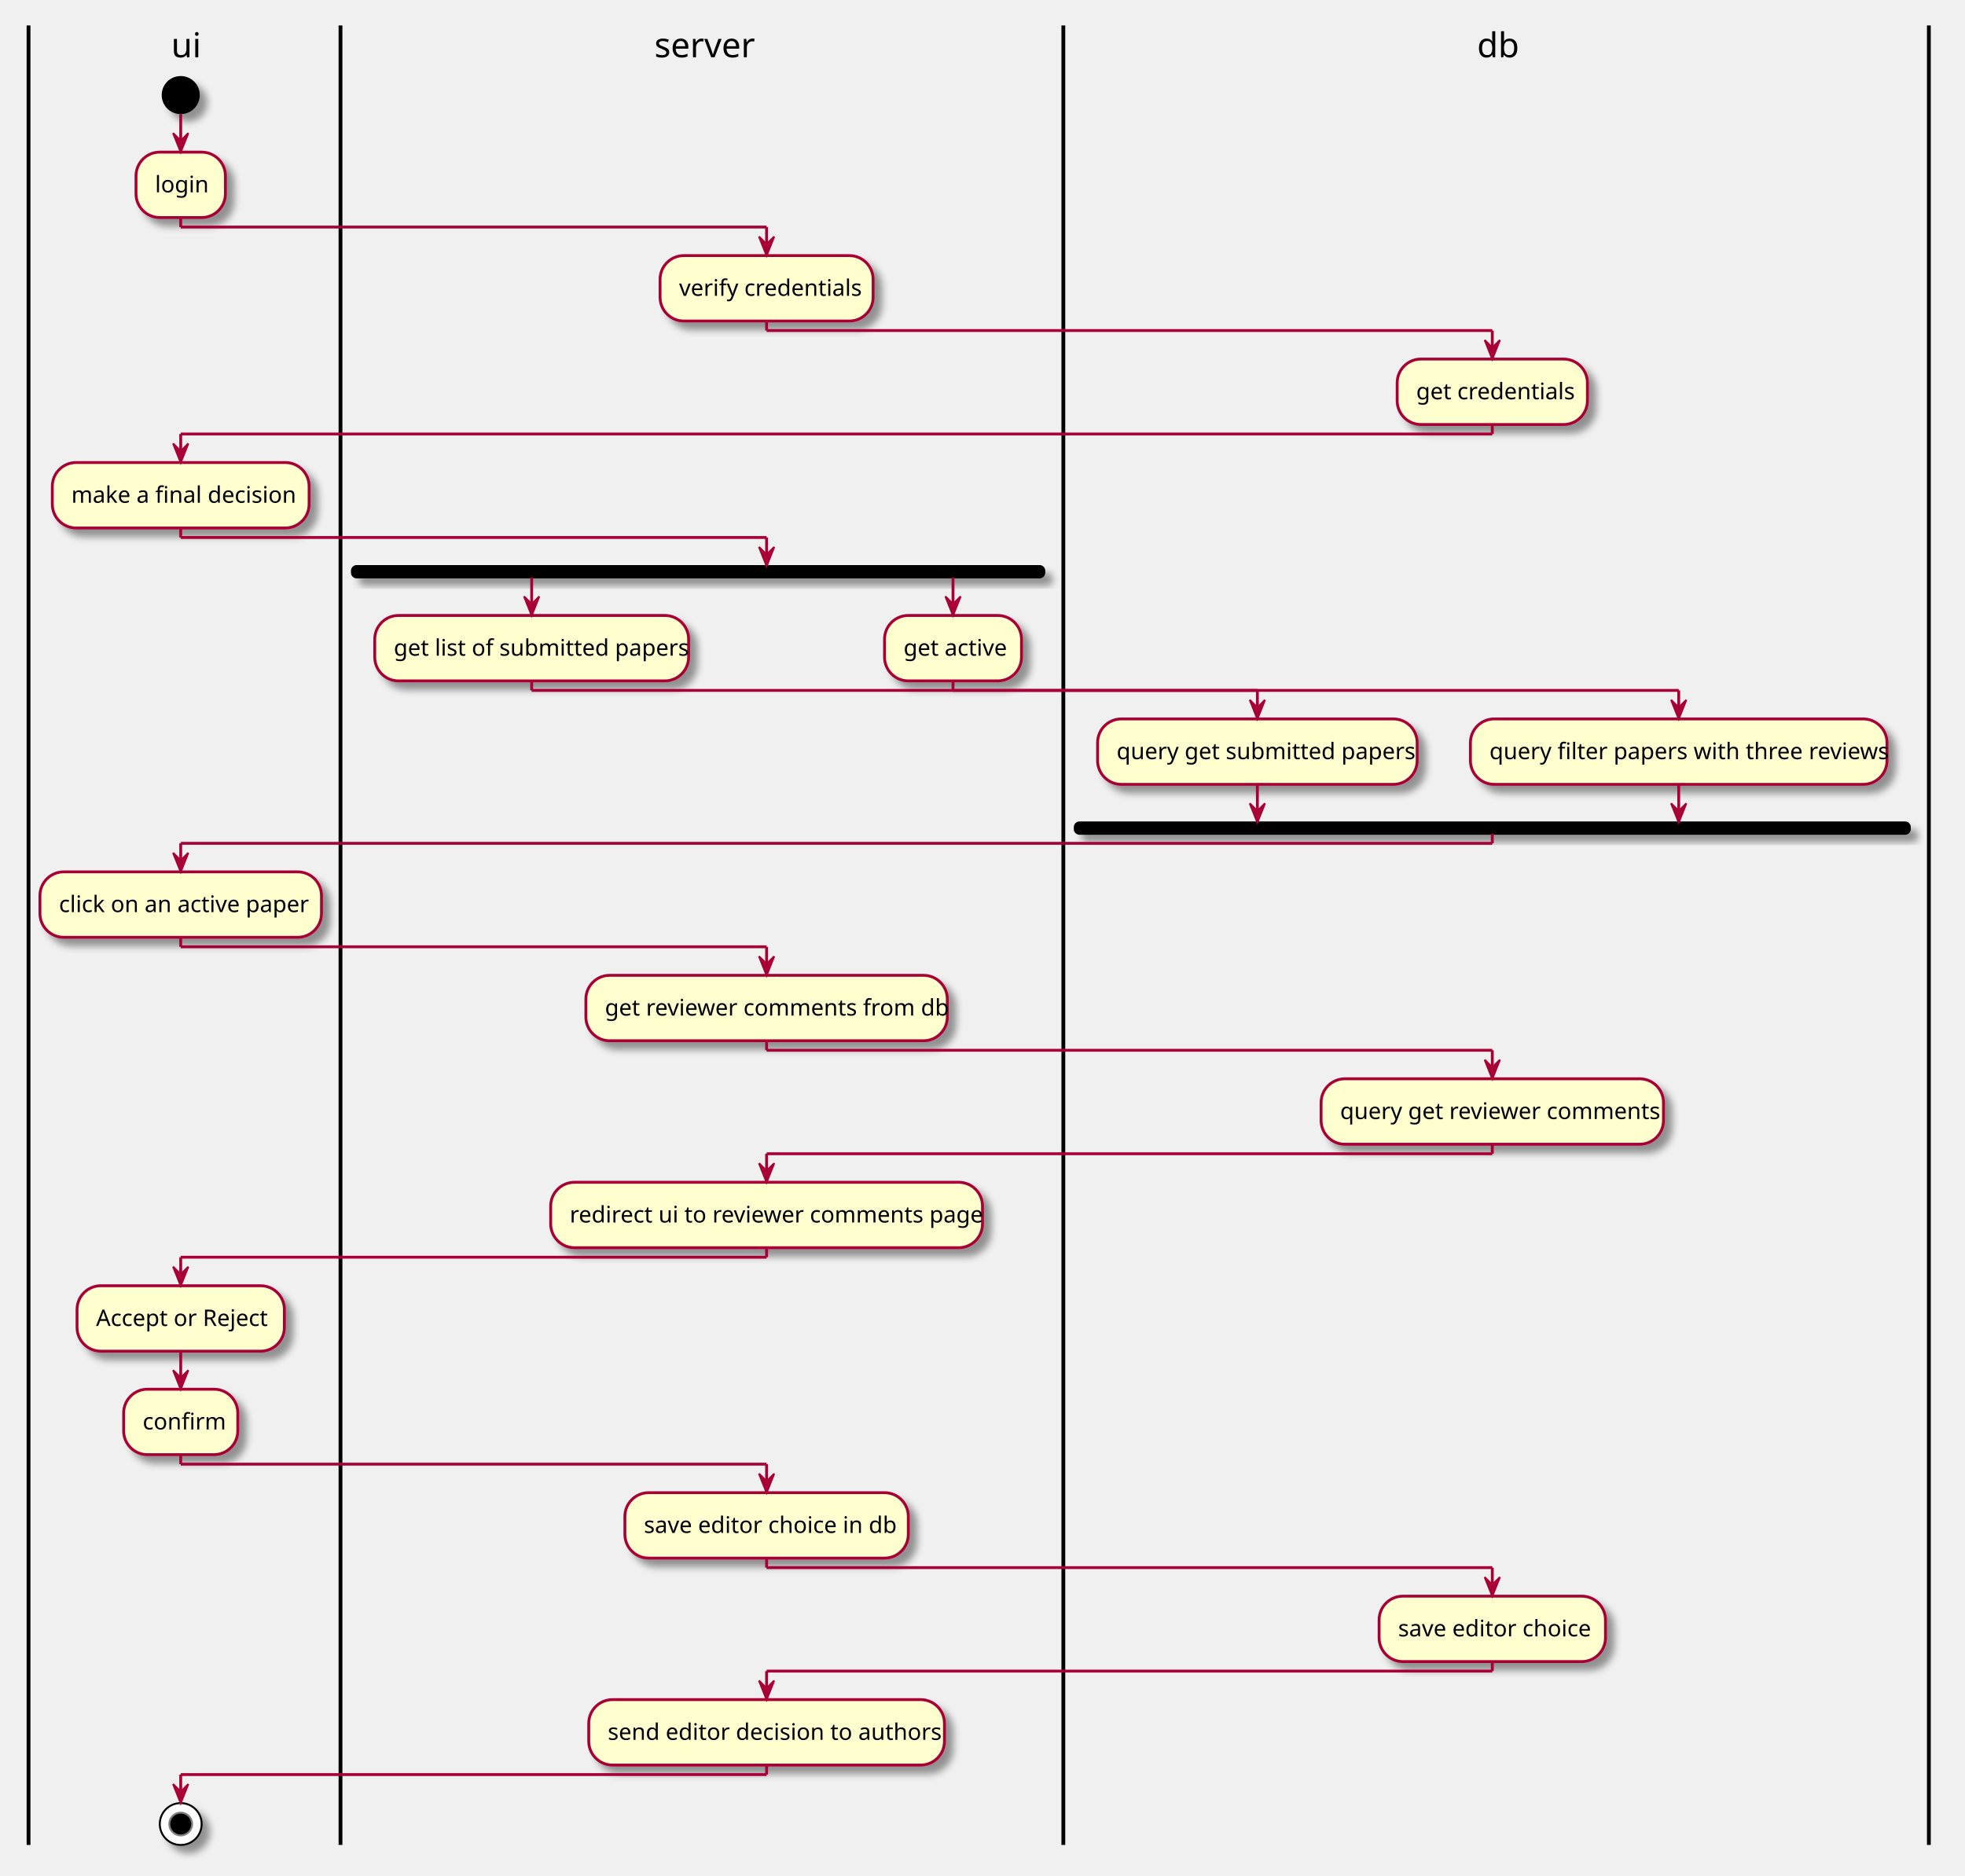
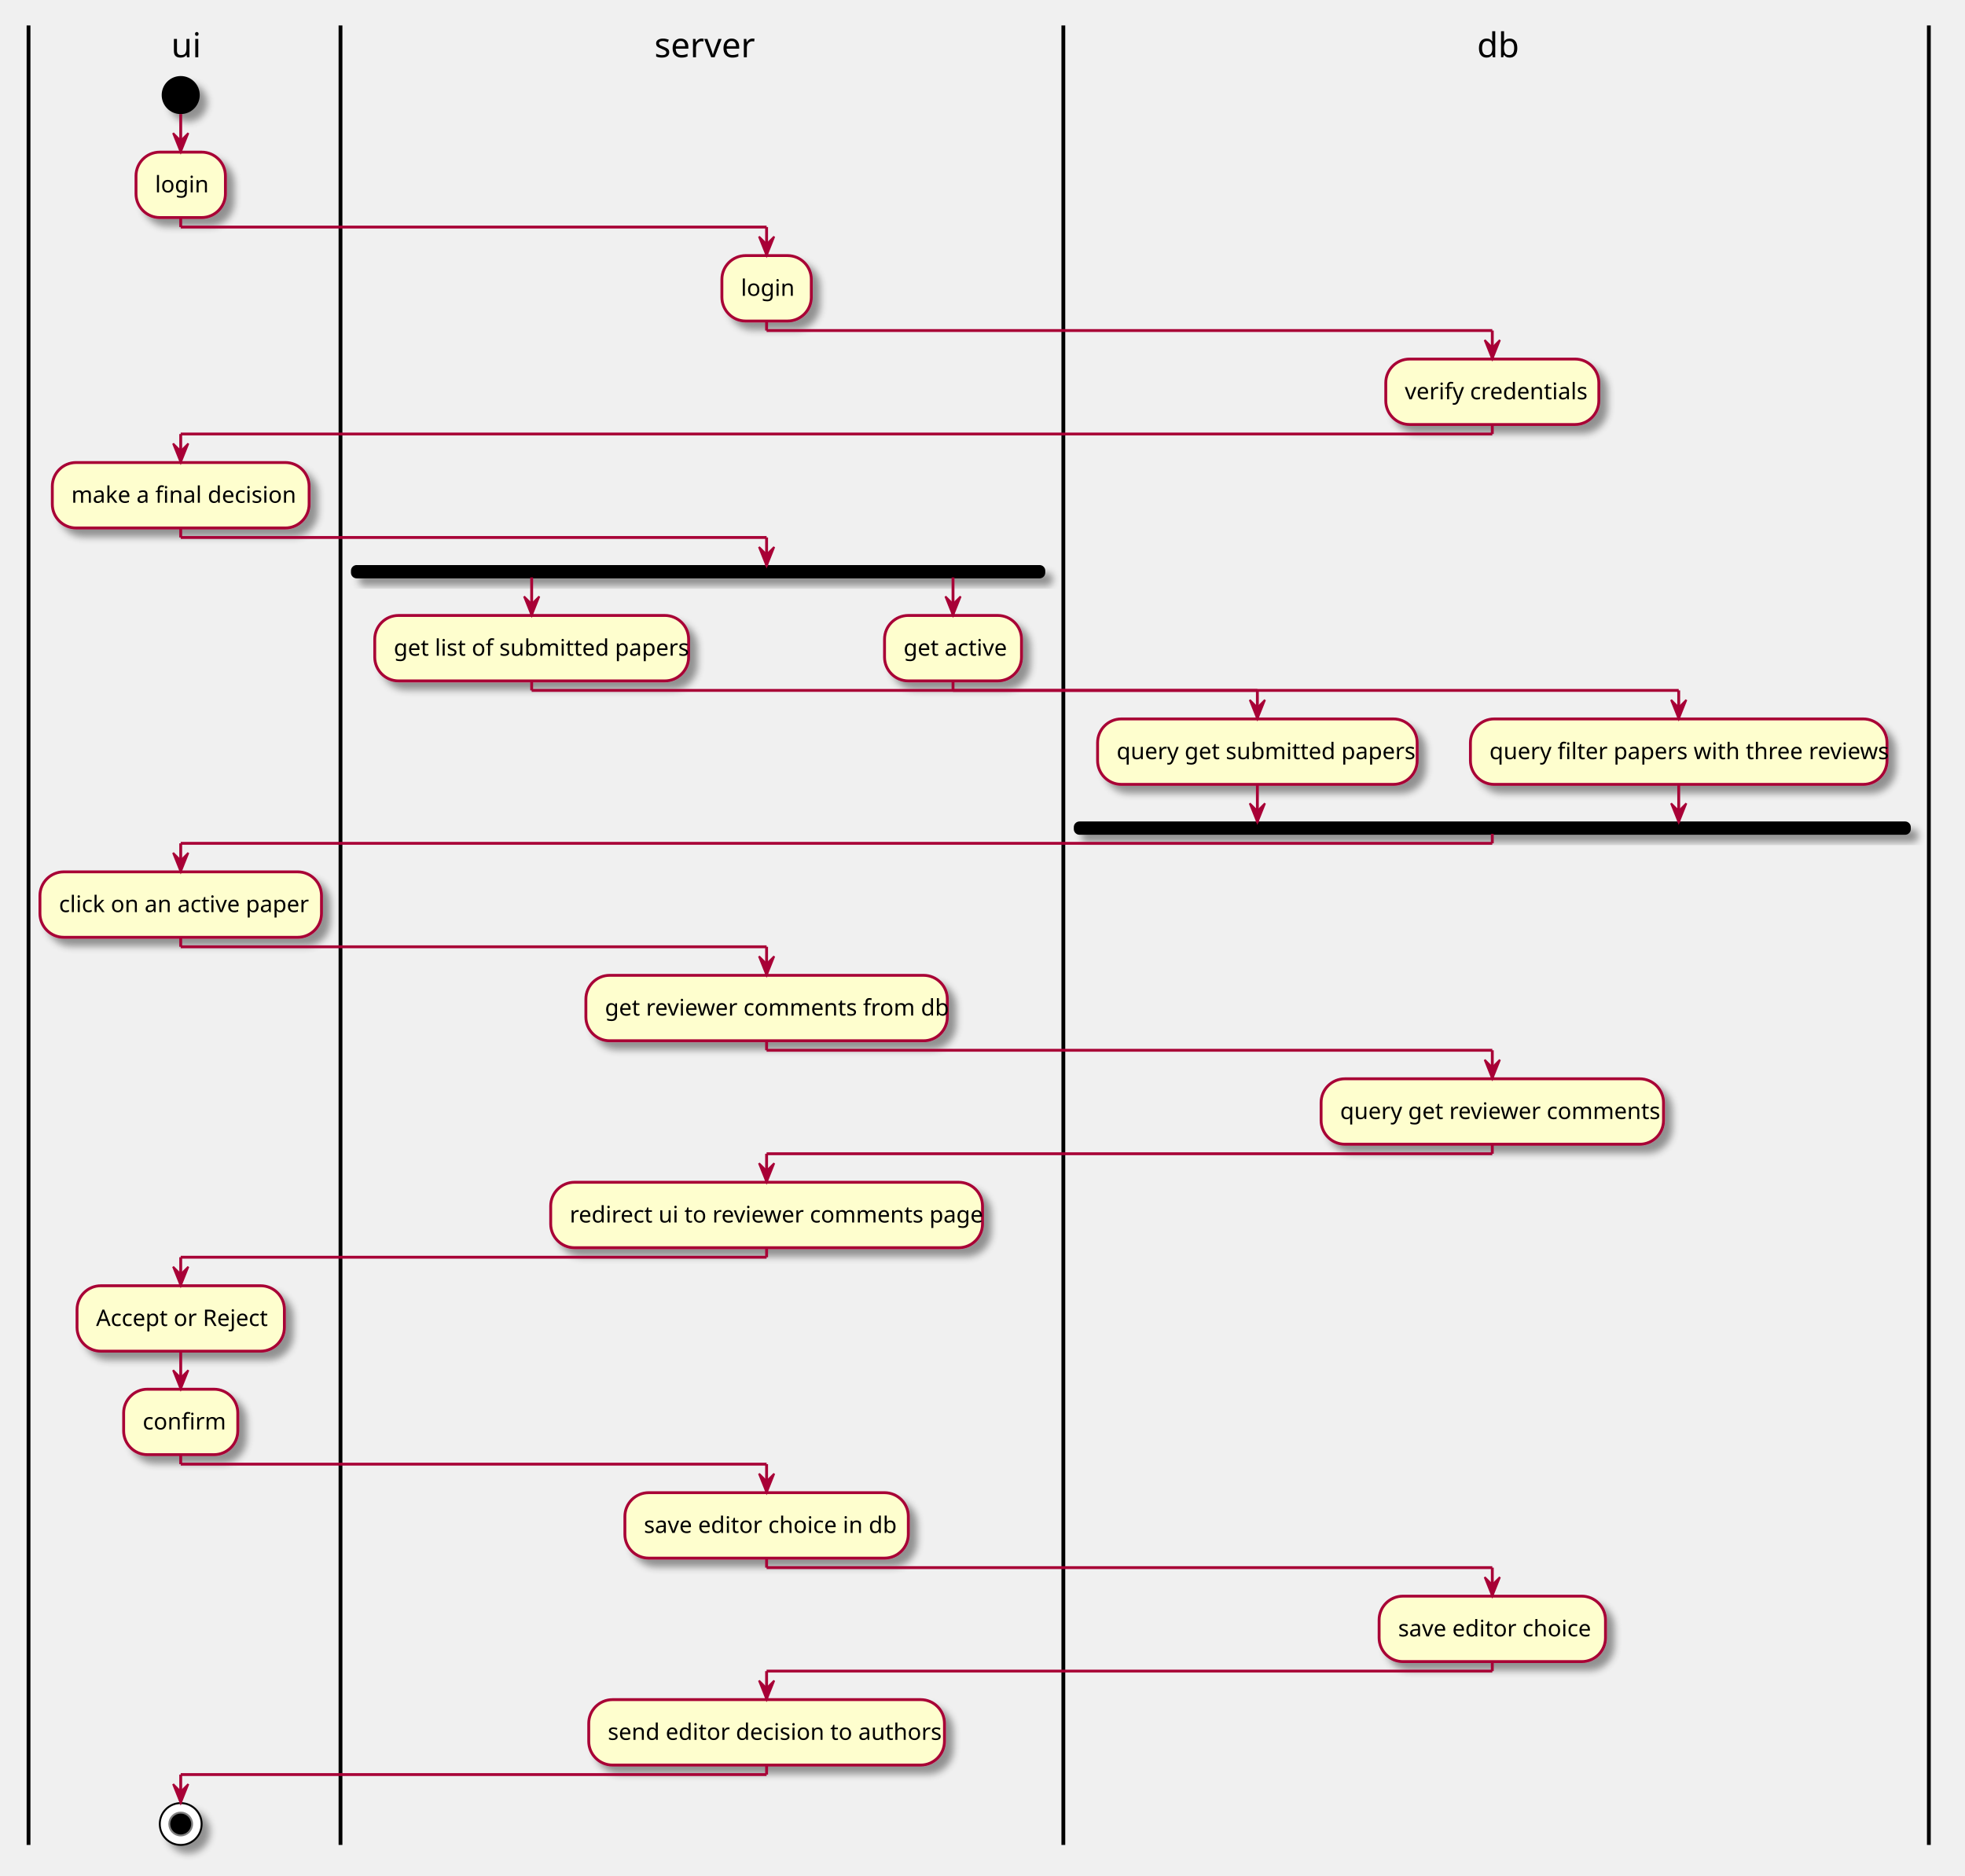
<svg xmlns="http://www.w3.org/2000/svg" contentScriptType="application/ecmascript" contentStyleType="text/css" height="986px" preserveAspectRatio="none" style="width:1033px;height:986px;" version="1.1" viewBox="0 0 1033 986" width="1033px" zoomAndPan="magnify">
  <defs>
-     <filter height="300%" id="fht1t40drnpq7" width="300%" x="-1" y="-1">
+     <filter height="300%" id="f131ytf2o41nzm" width="300%" x="-1" y="-1">
      <feGaussianBlur result="blurOut" stdDeviation="2.0" />
      <feColorMatrix in="blurOut" result="blurOut2" type="matrix" values="0 0 0 0 0 0 0 0 0 0 0 0 0 0 0 0 0 0 .4 0" />
      <feOffset dx="4.0" dy="4.0" in="blurOut2" result="blurOut3" />
      <feBlend in="SourceGraphic" in2="blurOut3" mode="normal" />
    </filter>
  </defs>
  <g>
-     <ellipse cx="95" cy="49.978" fill="#000000" filter="url(#fht1t40drnpq7)" rx="10" ry="10" style="stroke:none;stroke-width:1.0;" />
-     <rect fill="#FEFECE" filter="url(#fht1t40drnpq7)" height="34.4" rx="12.5" ry="12.5" style="stroke:#A80036;stroke-width:1.5;" width="47" x="71.5" y="79.978" />
+     <ellipse cx="95" cy="49.978" fill="#000000" filter="url(#f131ytf2o41nzm)" rx="10" ry="10" style="stroke:none;stroke-width:1.0;" />
+     <rect fill="#FEFECE" filter="url(#f131ytf2o41nzm)" height="34.4" rx="12.5" ry="12.5" style="stroke:#A80036;stroke-width:1.5;" width="47" x="71.5" y="79.978" />
    <text fill="#000000" font-family="sans-serif" font-size="12" lengthAdjust="spacing" textLength="27" x="81.5" y="101.126">login</text>
-     <rect fill="#FEFECE" filter="url(#fht1t40drnpq7)" height="34.4" rx="12.5" ry="12.5" style="stroke:#A80036;stroke-width:1.5;" width="135" x="27.5" y="243.178" />
+     <rect fill="#FEFECE" filter="url(#f131ytf2o41nzm)" height="34.4" rx="12.5" ry="12.5" style="stroke:#A80036;stroke-width:1.5;" width="135" x="27.5" y="243.178" />
    <text fill="#000000" font-family="sans-serif" font-size="12" lengthAdjust="spacing" textLength="115" x="37.5" y="264.326">make a final decision</text>
-     <rect fill="#FEFECE" filter="url(#fht1t40drnpq7)" height="34.4" rx="12.5" ry="12.5" style="stroke:#A80036;stroke-width:1.5;" width="148" x="21" y="458.378" />
+     <rect fill="#FEFECE" filter="url(#f131ytf2o41nzm)" height="34.4" rx="12.5" ry="12.5" style="stroke:#A80036;stroke-width:1.5;" width="148" x="21" y="458.378" />
    <text fill="#000000" font-family="sans-serif" font-size="12" lengthAdjust="spacing" textLength="128" x="31" y="479.526">click on an active paper</text>
-     <rect fill="#FEFECE" filter="url(#fht1t40drnpq7)" height="34.4" rx="12.5" ry="12.5" style="stroke:#A80036;stroke-width:1.5;" width="109" x="40.5" y="675.979" />
+     <rect fill="#FEFECE" filter="url(#f131ytf2o41nzm)" height="34.4" rx="12.5" ry="12.5" style="stroke:#A80036;stroke-width:1.5;" width="109" x="40.5" y="675.979" />
    <text fill="#000000" font-family="sans-serif" font-size="12" lengthAdjust="spacing" textLength="89" x="50.5" y="697.127">Accept or Reject</text>
-     <rect fill="#FEFECE" filter="url(#fht1t40drnpq7)" height="34.4" rx="12.5" ry="12.5" style="stroke:#A80036;stroke-width:1.5;" width="60" x="65" y="730.379" />
+     <rect fill="#FEFECE" filter="url(#f131ytf2o41nzm)" height="34.4" rx="12.5" ry="12.5" style="stroke:#A80036;stroke-width:1.5;" width="60" x="65" y="730.379" />
    <text fill="#000000" font-family="sans-serif" font-size="12" lengthAdjust="spacing" textLength="40" x="75" y="751.527">confirm</text>
-     <ellipse cx="95" cy="958.979" fill="#FFFFFF" filter="url(#fht1t40drnpq7)" rx="11" ry="11" style="stroke:#000000;stroke-width:1.0;" />
+     <ellipse cx="95" cy="958.979" fill="#FFFFFF" filter="url(#f131ytf2o41nzm)" rx="11" ry="11" style="stroke:#000000;stroke-width:1.0;" />
    <ellipse cx="95" cy="958.979" fill="#000000" rx="6" ry="6" style="stroke:#7F7F7F;stroke-width:1.0;" />
    <line style="stroke:#000000;stroke-width:2.0;" x1="15" x2="15" y1="13.378" y2="969.979" />
-     <rect fill="#FEFECE" filter="url(#fht1t40drnpq7)" height="34.4" rx="12.5" ry="12.5" style="stroke:#A80036;stroke-width:1.5;" width="112" x="347" y="134.378" />
-     <text fill="#000000" font-family="sans-serif" font-size="12" lengthAdjust="spacing" textLength="92" x="357" y="155.526">verify credentials</text>
-     <rect fill="#000000" filter="url(#fht1t40drnpq7)" height="6" rx="2.5" ry="2.5" style="stroke:#000000;stroke-width:1.0;" width="364" x="185" y="297.578" />
-     <rect fill="#FEFECE" filter="url(#fht1t40drnpq7)" height="34.4" rx="12.5" ry="12.5" style="stroke:#A80036;stroke-width:1.5;" width="165" x="197" y="323.578" />
+     <rect fill="#FEFECE" filter="url(#f131ytf2o41nzm)" height="34.4" rx="12.5" ry="12.5" style="stroke:#A80036;stroke-width:1.5;" width="47" x="379.5" y="134.378" />
+     <text fill="#000000" font-family="sans-serif" font-size="12" lengthAdjust="spacing" textLength="27" x="389.5" y="155.526">login</text>
+     <rect fill="#000000" filter="url(#f131ytf2o41nzm)" height="6" rx="2.5" ry="2.5" style="stroke:#000000;stroke-width:1.0;" width="364" x="185" y="297.578" />
+     <rect fill="#FEFECE" filter="url(#f131ytf2o41nzm)" height="34.4" rx="12.5" ry="12.5" style="stroke:#A80036;stroke-width:1.5;" width="165" x="197" y="323.578" />
    <text fill="#000000" font-family="sans-serif" font-size="12" lengthAdjust="spacing" textLength="145" x="207" y="344.726">get list of submitted papers</text>
-     <rect fill="#FEFECE" filter="url(#fht1t40drnpq7)" height="34.4" rx="12.5" ry="12.5" style="stroke:#A80036;stroke-width:1.5;" width="72" x="465" y="323.578" />
+     <rect fill="#FEFECE" filter="url(#f131ytf2o41nzm)" height="34.4" rx="12.5" ry="12.5" style="stroke:#A80036;stroke-width:1.5;" width="72" x="465" y="323.578" />
    <text fill="#000000" font-family="sans-serif" font-size="12" lengthAdjust="spacing" textLength="52" x="475" y="344.726">get active</text>
-     <rect fill="#FEFECE" filter="url(#fht1t40drnpq7)" height="34.4" rx="12.5" ry="12.5" style="stroke:#A80036;stroke-width:1.5;" width="190" x="308" y="512.779" />
+     <rect fill="#FEFECE" filter="url(#f131ytf2o41nzm)" height="34.4" rx="12.5" ry="12.5" style="stroke:#A80036;stroke-width:1.5;" width="190" x="308" y="512.779" />
    <text fill="#000000" font-family="sans-serif" font-size="12" lengthAdjust="spacing" textLength="170" x="318" y="533.927">get reviewer comments from db</text>
-     <rect fill="#FEFECE" filter="url(#fht1t40drnpq7)" height="34.4" rx="12.5" ry="12.5" style="stroke:#A80036;stroke-width:1.5;" width="227" x="289.5" y="621.579" />
+     <rect fill="#FEFECE" filter="url(#f131ytf2o41nzm)" height="34.4" rx="12.5" ry="12.5" style="stroke:#A80036;stroke-width:1.5;" width="227" x="289.5" y="621.579" />
    <text fill="#000000" font-family="sans-serif" font-size="12" lengthAdjust="spacing" textLength="207" x="299.5" y="642.727">redirect ui to reviewer comments page</text>
-     <rect fill="#FEFECE" filter="url(#fht1t40drnpq7)" height="34.4" rx="12.5" ry="12.5" style="stroke:#A80036;stroke-width:1.5;" width="149" x="328.5" y="784.779" />
+     <rect fill="#FEFECE" filter="url(#f131ytf2o41nzm)" height="34.4" rx="12.5" ry="12.5" style="stroke:#A80036;stroke-width:1.5;" width="149" x="328.5" y="784.779" />
    <text fill="#000000" font-family="sans-serif" font-size="12" lengthAdjust="spacing" textLength="129" x="338.5" y="805.927">save editor choice in db</text>
-     <rect fill="#FEFECE" filter="url(#fht1t40drnpq7)" height="34.4" rx="12.5" ry="12.5" style="stroke:#A80036;stroke-width:1.5;" width="187" x="309.5" y="893.579" />
+     <rect fill="#FEFECE" filter="url(#f131ytf2o41nzm)" height="34.4" rx="12.5" ry="12.5" style="stroke:#A80036;stroke-width:1.5;" width="187" x="309.5" y="893.579" />
    <text fill="#000000" font-family="sans-serif" font-size="12" lengthAdjust="spacing" textLength="167" x="319.5" y="914.727">send editor decision to authors</text>
    <line style="stroke:#000000;stroke-width:2.0;" x1="179" x2="179" y1="13.378" y2="969.979" />
-     <rect fill="#FEFECE" filter="url(#fht1t40drnpq7)" height="34.4" rx="12.5" ry="12.5" style="stroke:#A80036;stroke-width:1.5;" width="100" x="734.5" y="188.778" />
-     <text fill="#000000" font-family="sans-serif" font-size="12" lengthAdjust="spacing" textLength="80" x="744.5" y="209.926">get credentials</text>
-     <rect fill="#FEFECE" filter="url(#fht1t40drnpq7)" height="34.4" rx="12.5" ry="12.5" style="stroke:#A80036;stroke-width:1.5;" width="168" x="577" y="377.978" />
+     <rect fill="#FEFECE" filter="url(#f131ytf2o41nzm)" height="34.4" rx="12.5" ry="12.5" style="stroke:#A80036;stroke-width:1.5;" width="112" x="728.5" y="188.778" />
+     <text fill="#000000" font-family="sans-serif" font-size="12" lengthAdjust="spacing" textLength="92" x="738.5" y="209.926">verify credentials</text>
+     <rect fill="#FEFECE" filter="url(#f131ytf2o41nzm)" height="34.4" rx="12.5" ry="12.5" style="stroke:#A80036;stroke-width:1.5;" width="168" x="577" y="377.978" />
    <text fill="#000000" font-family="sans-serif" font-size="12" lengthAdjust="spacing" textLength="148" x="587" y="399.126">query get submitted papers</text>
-     <rect fill="#FEFECE" filter="url(#fht1t40drnpq7)" height="34.4" rx="12.5" ry="12.5" style="stroke:#A80036;stroke-width:1.5;" width="219" x="773" y="377.978" />
+     <rect fill="#FEFECE" filter="url(#f131ytf2o41nzm)" height="34.4" rx="12.5" ry="12.5" style="stroke:#A80036;stroke-width:1.5;" width="219" x="773" y="377.978" />
    <text fill="#000000" font-family="sans-serif" font-size="12" lengthAdjust="spacing" textLength="199" x="783" y="399.126">query filter papers with three reviews</text>
-     <rect fill="#000000" filter="url(#fht1t40drnpq7)" height="6" rx="2.5" ry="2.5" style="stroke:#000000;stroke-width:1.0;" width="439" x="565" y="432.378" />
-     <rect fill="#FEFECE" filter="url(#fht1t40drnpq7)" height="34.4" rx="12.5" ry="12.5" style="stroke:#A80036;stroke-width:1.5;" width="180" x="694.5" y="567.179" />
+     <rect fill="#000000" filter="url(#f131ytf2o41nzm)" height="6" rx="2.5" ry="2.5" style="stroke:#000000;stroke-width:1.0;" width="439" x="565" y="432.378" />
+     <rect fill="#FEFECE" filter="url(#f131ytf2o41nzm)" height="34.4" rx="12.5" ry="12.5" style="stroke:#A80036;stroke-width:1.5;" width="180" x="694.5" y="567.179" />
    <text fill="#000000" font-family="sans-serif" font-size="12" lengthAdjust="spacing" textLength="160" x="704.5" y="588.327">query get reviewer comments</text>
-     <rect fill="#FEFECE" filter="url(#fht1t40drnpq7)" height="34.4" rx="12.5" ry="12.5" style="stroke:#A80036;stroke-width:1.5;" width="119" x="725" y="839.179" />
+     <rect fill="#FEFECE" filter="url(#f131ytf2o41nzm)" height="34.4" rx="12.5" ry="12.5" style="stroke:#A80036;stroke-width:1.5;" width="119" x="725" y="839.179" />
    <text fill="#000000" font-family="sans-serif" font-size="12" lengthAdjust="spacing" textLength="99" x="735" y="860.327">save editor choice</text>
    <line style="stroke:#000000;stroke-width:2.0;" x1="559" x2="559" y1="13.378" y2="969.979" />
    <line style="stroke:#000000;stroke-width:2.0;" x1="1014" x2="1014" y1="13.378" y2="969.979" />
    <line style="stroke:#A80036;stroke-width:1.5;" x1="95" x2="95" y1="59.978" y2="79.978" />
    <polygon fill="#A80036" points="91,69.978,95,79.978,99,69.978,95,73.978" style="stroke:#A80036;stroke-width:1.0;" />
    <line style="stroke:#A80036;stroke-width:1.5;" x1="95" x2="95" y1="710.379" y2="730.379" />
    <polygon fill="#A80036" points="91,720.379,95,730.379,99,720.379,95,724.379" style="stroke:#A80036;stroke-width:1.0;" />
    <line style="stroke:#A80036;stroke-width:1.5;" x1="279.5" x2="279.5" y1="303.578" y2="323.578" />
    <polygon fill="#A80036" points="275.5,313.578,279.5,323.578,283.5,313.578,279.5,317.578" style="stroke:#A80036;stroke-width:1.0;" />
    <line style="stroke:#A80036;stroke-width:1.5;" x1="501" x2="501" y1="303.578" y2="323.578" />
    <polygon fill="#A80036" points="497,313.578,501,323.578,505,313.578,501,317.578" style="stroke:#A80036;stroke-width:1.0;" />
    <line style="stroke:#A80036;stroke-width:1.5;" x1="661" x2="661" y1="412.378" y2="432.378" />
    <polygon fill="#A80036" points="657,422.378,661,432.378,665,422.378,661,426.378" style="stroke:#A80036;stroke-width:1.0;" />
    <line style="stroke:#A80036;stroke-width:1.5;" x1="882.5" x2="882.5" y1="412.378" y2="432.378" />
    <polygon fill="#A80036" points="878.5,422.378,882.5,432.378,886.5,422.378,882.5,426.378" style="stroke:#A80036;stroke-width:1.0;" />
    <line style="stroke:#A80036;stroke-width:1.5;" x1="95" x2="95" y1="114.378" y2="119.378" />
    <line style="stroke:#A80036;stroke-width:1.5;" x1="95" x2="403" y1="119.378" y2="119.378" />
    <line style="stroke:#A80036;stroke-width:1.5;" x1="403" x2="403" y1="119.378" y2="134.378" />
    <polygon fill="#A80036" points="399,124.378,403,134.378,407,124.378,403,128.378" style="stroke:#A80036;stroke-width:1.0;" />
    <line style="stroke:#A80036;stroke-width:1.5;" x1="403" x2="403" y1="168.778" y2="173.778" />
    <line style="stroke:#A80036;stroke-width:1.5;" x1="403" x2="784.5" y1="173.778" y2="173.778" />
    <line style="stroke:#A80036;stroke-width:1.5;" x1="784.5" x2="784.5" y1="173.778" y2="188.778" />
    <polygon fill="#A80036" points="780.5,178.778,784.5,188.778,788.5,178.778,784.5,182.778" style="stroke:#A80036;stroke-width:1.0;" />
    <line style="stroke:#A80036;stroke-width:1.5;" x1="784.5" x2="784.5" y1="223.178" y2="228.178" />
    <line style="stroke:#A80036;stroke-width:1.5;" x1="784.5" x2="95" y1="228.178" y2="228.178" />
    <line style="stroke:#A80036;stroke-width:1.5;" x1="95" x2="95" y1="228.178" y2="243.178" />
    <polygon fill="#A80036" points="91,233.178,95,243.178,99,233.178,95,237.178" style="stroke:#A80036;stroke-width:1.0;" />
    <line style="stroke:#A80036;stroke-width:1.5;" x1="279.5" x2="279.5" y1="357.978" y2="362.978" />
    <line style="stroke:#A80036;stroke-width:1.5;" x1="279.5" x2="661" y1="362.978" y2="362.978" />
    <line style="stroke:#A80036;stroke-width:1.5;" x1="661" x2="661" y1="362.978" y2="377.978" />
    <polygon fill="#A80036" points="657,367.978,661,377.978,665,367.978,661,371.978" style="stroke:#A80036;stroke-width:1.0;" />
    <line style="stroke:#A80036;stroke-width:1.5;" x1="501" x2="501" y1="357.978" y2="362.978" />
    <line style="stroke:#A80036;stroke-width:1.5;" x1="501" x2="882.5" y1="362.978" y2="362.978" />
    <line style="stroke:#A80036;stroke-width:1.5;" x1="882.5" x2="882.5" y1="362.978" y2="377.978" />
    <polygon fill="#A80036" points="878.5,367.978,882.5,377.978,886.5,367.978,882.5,371.978" style="stroke:#A80036;stroke-width:1.0;" />
    <line style="stroke:#A80036;stroke-width:1.5;" x1="95" x2="95" y1="277.578" y2="282.578" />
    <line style="stroke:#A80036;stroke-width:1.5;" x1="95" x2="403" y1="282.578" y2="282.578" />
    <line style="stroke:#A80036;stroke-width:1.5;" x1="403" x2="403" y1="282.578" y2="297.578" />
    <polygon fill="#A80036" points="399,287.578,403,297.578,407,287.578,403,291.578" style="stroke:#A80036;stroke-width:1.0;" />
    <line style="stroke:#A80036;stroke-width:1.5;" x1="784.5" x2="784.5" y1="438.378" y2="443.378" />
    <line style="stroke:#A80036;stroke-width:1.5;" x1="784.5" x2="95" y1="443.378" y2="443.378" />
    <line style="stroke:#A80036;stroke-width:1.5;" x1="95" x2="95" y1="443.378" y2="458.378" />
    <polygon fill="#A80036" points="91,448.378,95,458.378,99,448.378,95,452.378" style="stroke:#A80036;stroke-width:1.0;" />
    <line style="stroke:#A80036;stroke-width:1.5;" x1="95" x2="95" y1="492.779" y2="497.779" />
    <line style="stroke:#A80036;stroke-width:1.5;" x1="95" x2="403" y1="497.779" y2="497.779" />
    <line style="stroke:#A80036;stroke-width:1.5;" x1="403" x2="403" y1="497.779" y2="512.779" />
    <polygon fill="#A80036" points="399,502.779,403,512.779,407,502.779,403,506.779" style="stroke:#A80036;stroke-width:1.0;" />
    <line style="stroke:#A80036;stroke-width:1.5;" x1="403" x2="403" y1="547.179" y2="552.179" />
    <line style="stroke:#A80036;stroke-width:1.5;" x1="403" x2="784.5" y1="552.179" y2="552.179" />
    <line style="stroke:#A80036;stroke-width:1.5;" x1="784.5" x2="784.5" y1="552.179" y2="567.179" />
    <polygon fill="#A80036" points="780.5,557.179,784.5,567.179,788.5,557.179,784.5,561.179" style="stroke:#A80036;stroke-width:1.0;" />
    <line style="stroke:#A80036;stroke-width:1.5;" x1="784.5" x2="784.5" y1="601.579" y2="606.579" />
    <line style="stroke:#A80036;stroke-width:1.5;" x1="784.5" x2="403" y1="606.579" y2="606.579" />
    <line style="stroke:#A80036;stroke-width:1.5;" x1="403" x2="403" y1="606.579" y2="621.579" />
    <polygon fill="#A80036" points="399,611.579,403,621.579,407,611.579,403,615.579" style="stroke:#A80036;stroke-width:1.0;" />
    <line style="stroke:#A80036;stroke-width:1.5;" x1="403" x2="403" y1="655.979" y2="660.979" />
    <line style="stroke:#A80036;stroke-width:1.5;" x1="403" x2="95" y1="660.979" y2="660.979" />
    <line style="stroke:#A80036;stroke-width:1.5;" x1="95" x2="95" y1="660.979" y2="675.979" />
    <polygon fill="#A80036" points="91,665.979,95,675.979,99,665.979,95,669.979" style="stroke:#A80036;stroke-width:1.0;" />
    <line style="stroke:#A80036;stroke-width:1.5;" x1="95" x2="95" y1="764.779" y2="769.779" />
    <line style="stroke:#A80036;stroke-width:1.5;" x1="95" x2="403" y1="769.779" y2="769.779" />
    <line style="stroke:#A80036;stroke-width:1.5;" x1="403" x2="403" y1="769.779" y2="784.779" />
    <polygon fill="#A80036" points="399,774.779,403,784.779,407,774.779,403,778.779" style="stroke:#A80036;stroke-width:1.0;" />
    <line style="stroke:#A80036;stroke-width:1.5;" x1="403" x2="403" y1="819.179" y2="824.179" />
    <line style="stroke:#A80036;stroke-width:1.5;" x1="403" x2="784.5" y1="824.179" y2="824.179" />
    <line style="stroke:#A80036;stroke-width:1.5;" x1="784.5" x2="784.5" y1="824.179" y2="839.179" />
    <polygon fill="#A80036" points="780.5,829.179,784.5,839.179,788.5,829.179,784.5,833.179" style="stroke:#A80036;stroke-width:1.0;" />
    <line style="stroke:#A80036;stroke-width:1.5;" x1="784.5" x2="784.5" y1="873.579" y2="878.579" />
    <line style="stroke:#A80036;stroke-width:1.5;" x1="784.5" x2="403" y1="878.579" y2="878.579" />
    <line style="stroke:#A80036;stroke-width:1.5;" x1="403" x2="403" y1="878.579" y2="893.579" />
    <polygon fill="#A80036" points="399,883.579,403,893.579,407,883.579,403,887.579" style="stroke:#A80036;stroke-width:1.0;" />
    <line style="stroke:#A80036;stroke-width:1.5;" x1="403" x2="403" y1="927.979" y2="932.979" />
    <line style="stroke:#A80036;stroke-width:1.5;" x1="403" x2="95" y1="932.979" y2="932.979" />
    <line style="stroke:#A80036;stroke-width:1.5;" x1="95" x2="95" y1="932.979" y2="947.979" />
    <polygon fill="#A80036" points="91,937.979,95,947.979,99,937.979,95,941.979" style="stroke:#A80036;stroke-width:1.0;" />
    <text fill="#000000" font-family="sans-serif" font-size="18" lengthAdjust="spacing" textLength="14" x="90" y="30.1">ui</text>
    <text fill="#000000" font-family="sans-serif" font-size="18" lengthAdjust="spacing" textLength="50" x="344" y="30.1">server</text>
    <text fill="#000000" font-family="sans-serif" font-size="18" lengthAdjust="spacing" textLength="20" x="776.5" y="30.1">db</text>
  </g>
</svg>
